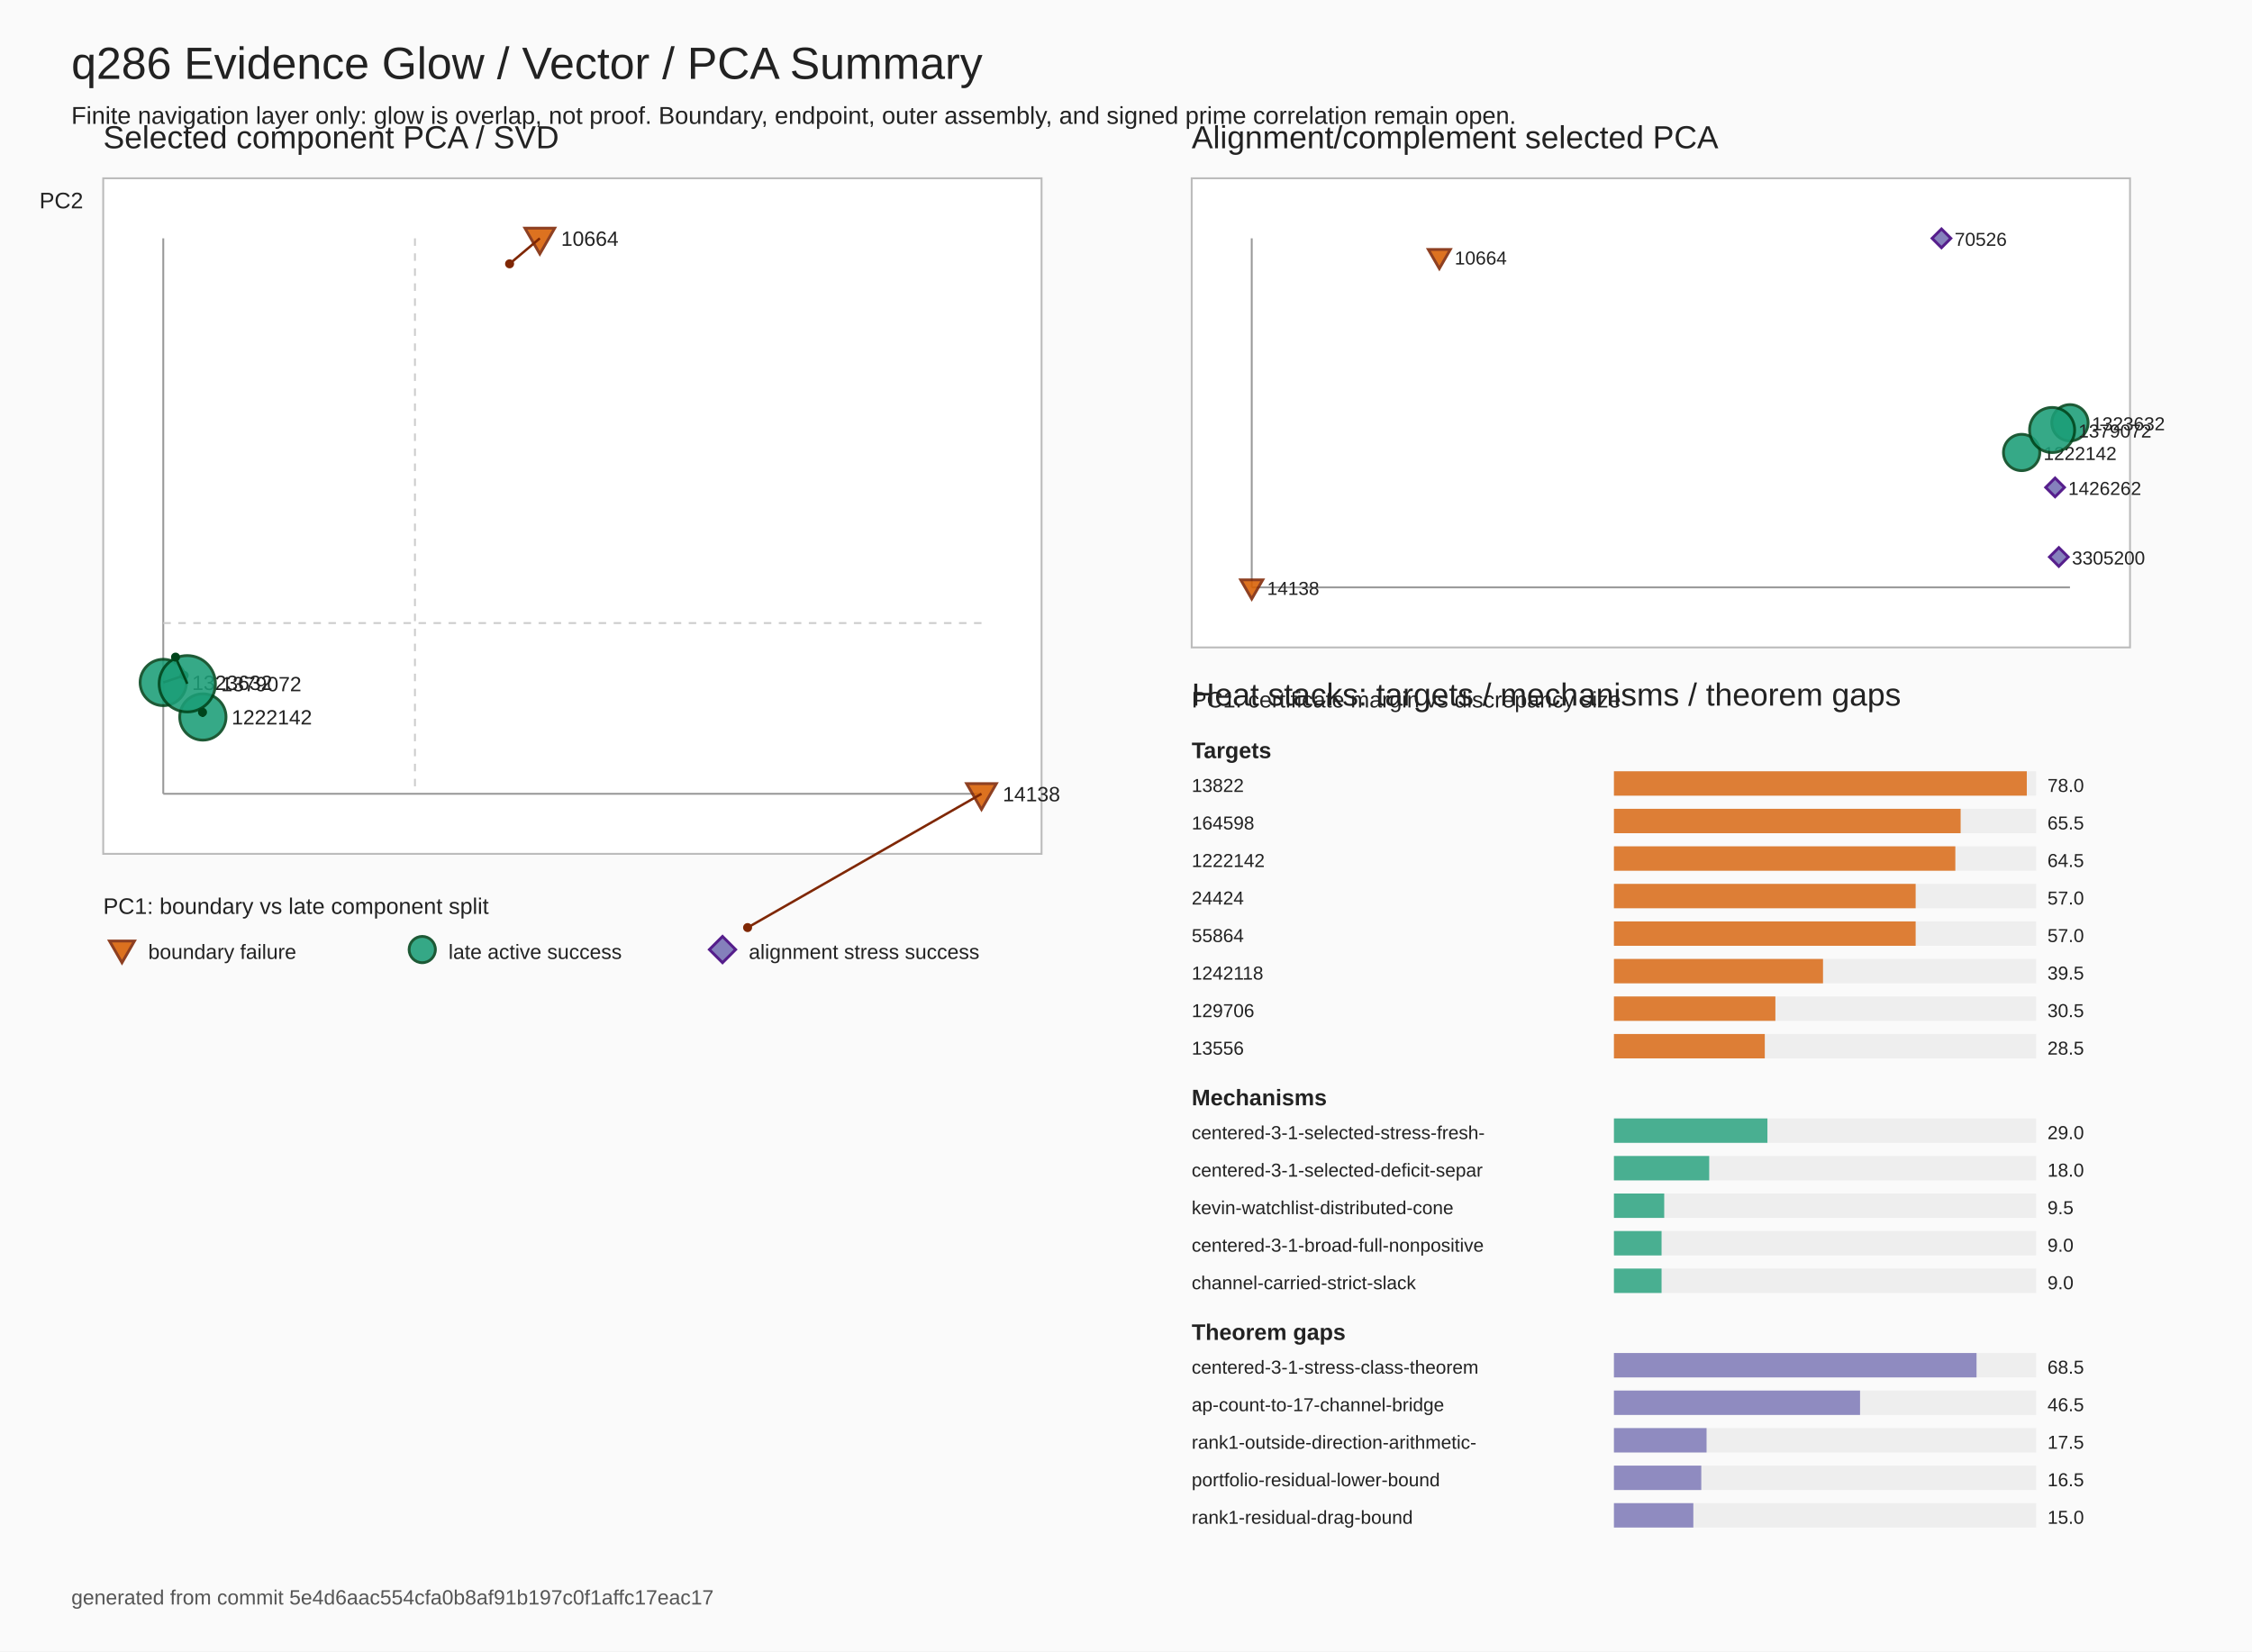
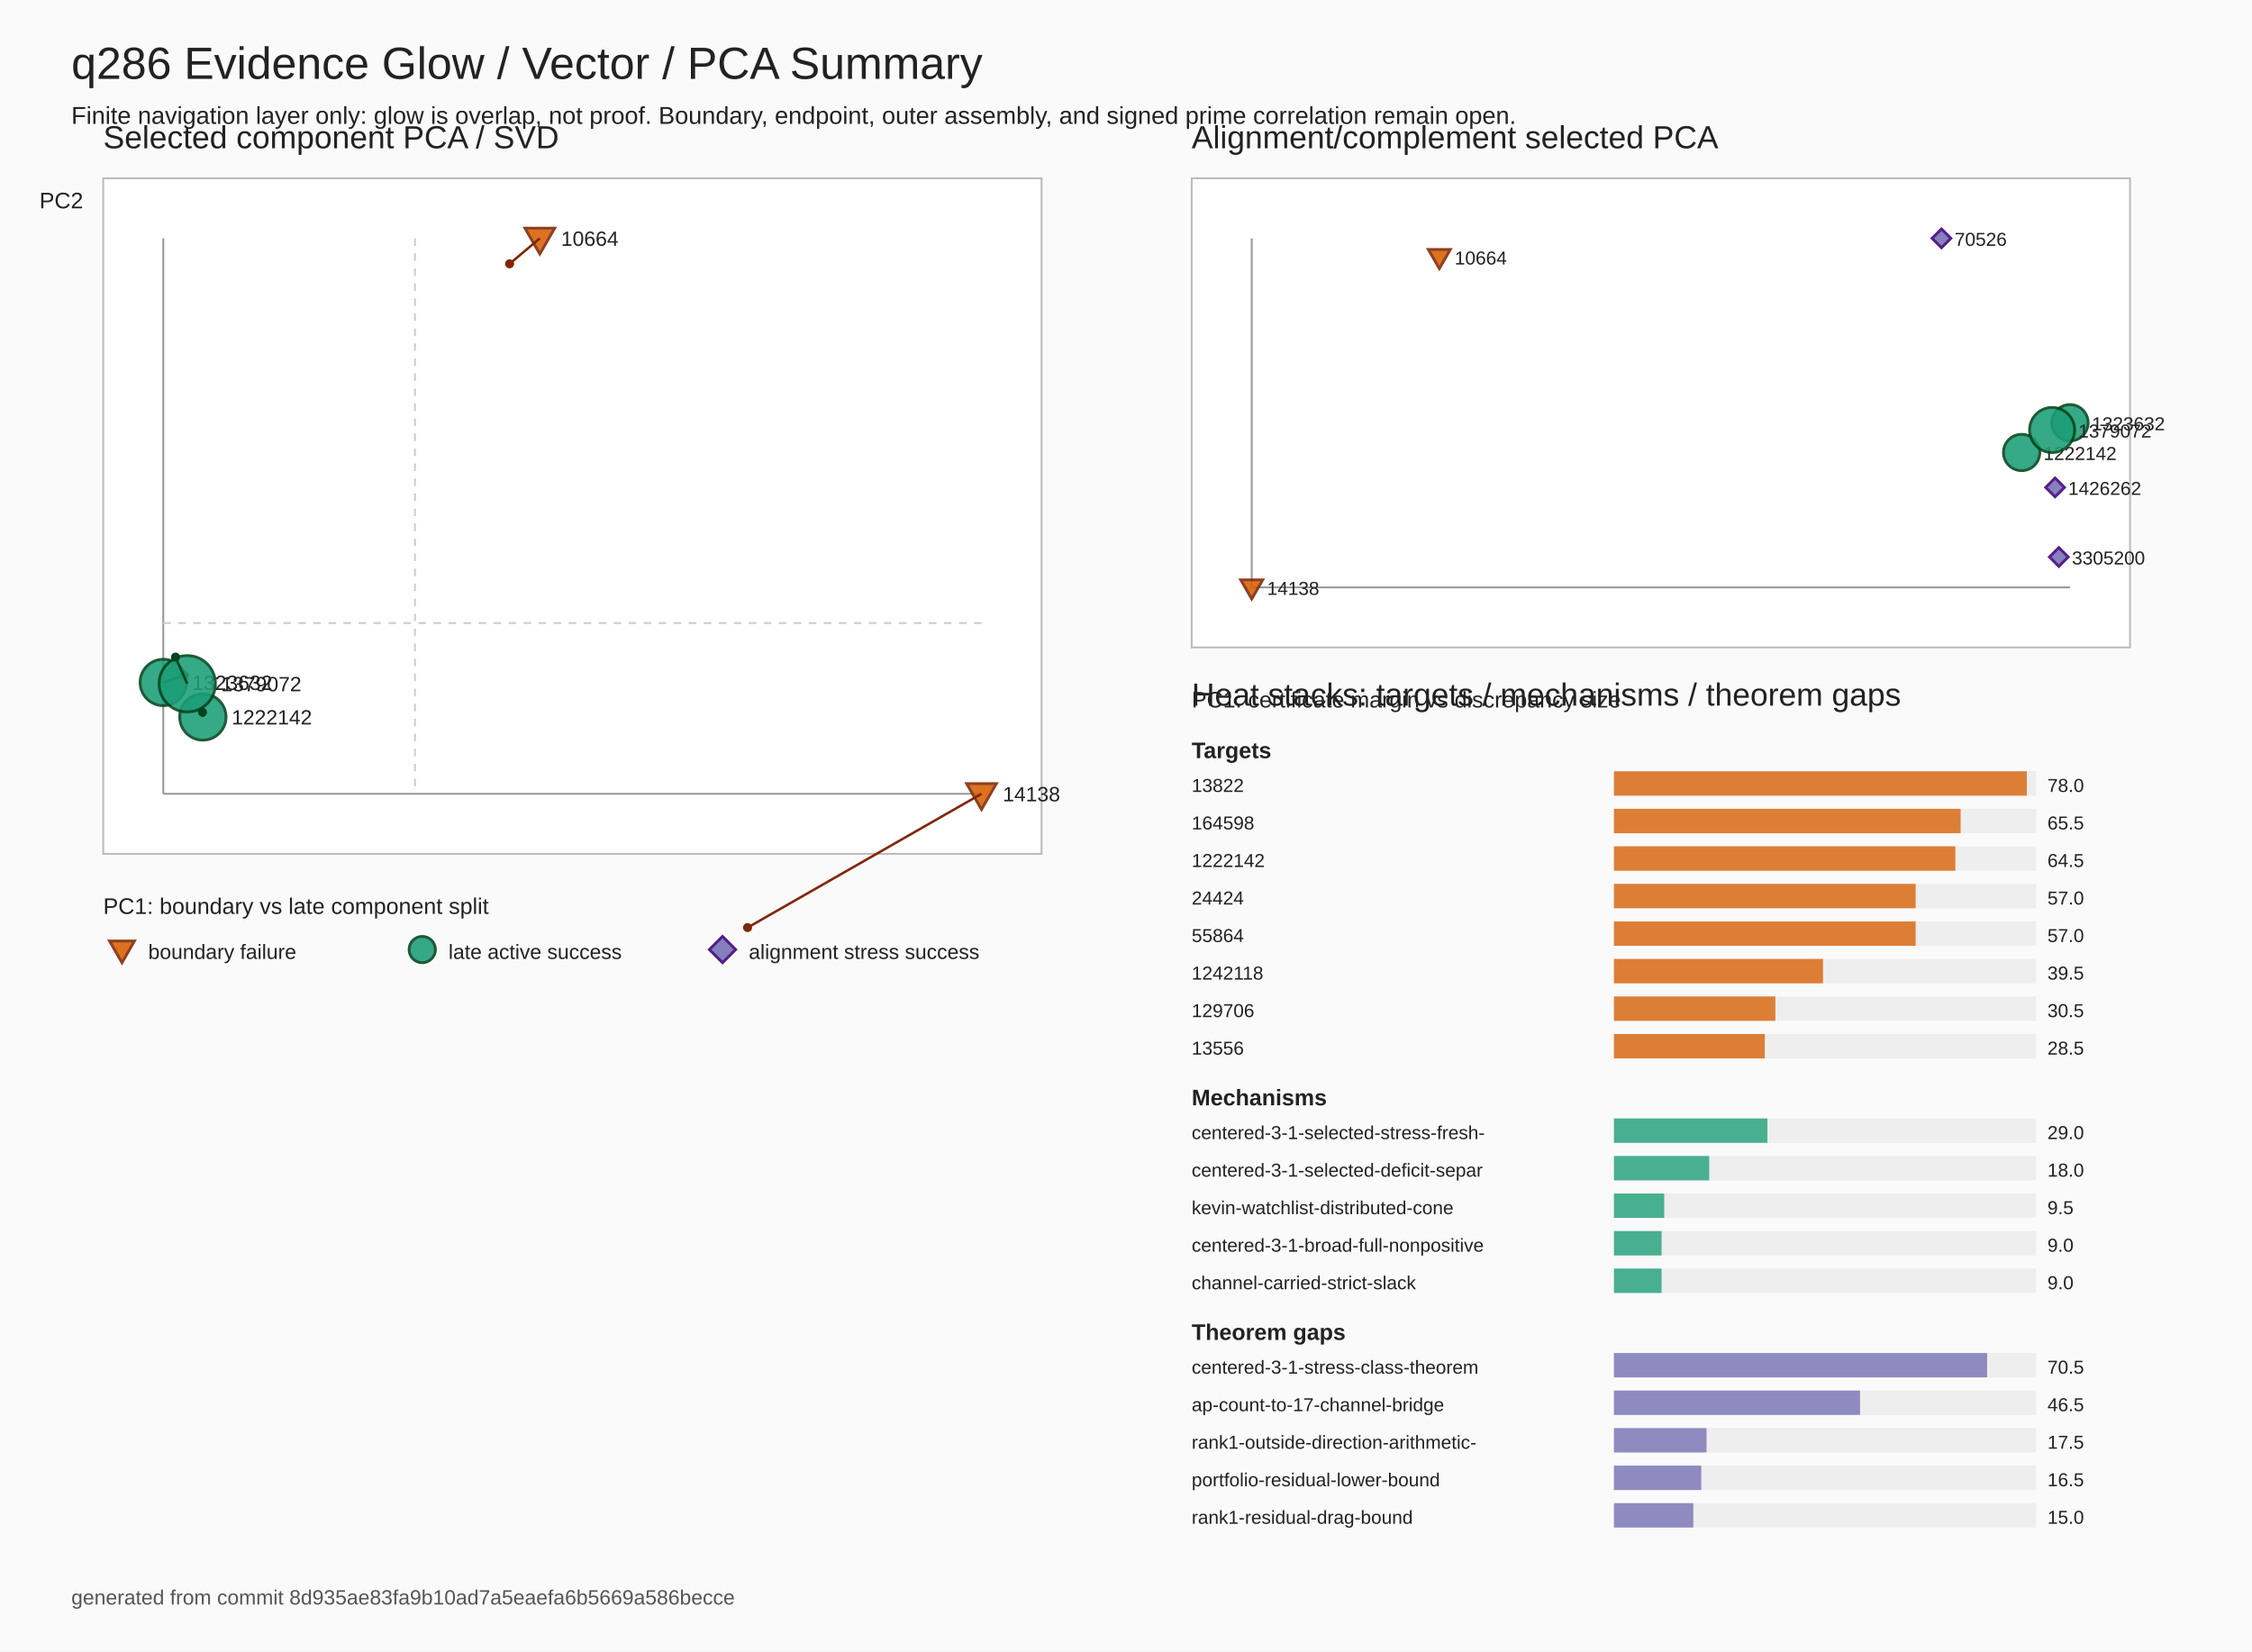
<svg xmlns="http://www.w3.org/2000/svg" width="1200" height="880" viewBox="0 0 1200 880" role="img" aria-labelledby="title desc">
  <rect x="0.00" y="0.00" width="1200.00" height="880.00" fill="#fafafa" stroke="none" opacity="1.0" />
  <text x="38.00" y="42.00" font-size="24" font-family="Arial, sans-serif" font-weight="500" text-anchor="start" fill="#222">q286 Evidence Glow / Vector / PCA Summary</text>
  <text x="38.00" y="66.00" font-size="13" font-family="Arial, sans-serif" font-weight="400" text-anchor="start" fill="#222">Finite navigation layer only: glow is overlap, not proof. Boundary, endpoint, outer assembly, and signed prime correlation remain open.</text>
-   <text x="38.00" y="855.00" font-size="11" font-family="Arial, sans-serif" font-weight="400" text-anchor="start" fill="#555">generated from commit 5e4d6aac554cfa0b8af91b197c0f1affc17eac17</text>
+   <text x="38.00" y="855.00" font-size="11" font-family="Arial, sans-serif" font-weight="400" text-anchor="start" fill="#555">generated from commit 8d935ae83fa9b10ad7a5eaefa6b5669a586becce</text>
  <rect x="55.00" y="95.00" width="500.00" height="360.00" fill="#ffffff" stroke="#bbbbbb" opacity="1.0" />
  <text x="55.00" y="79.00" font-size="17" font-family="Arial, sans-serif" font-weight="500" text-anchor="start" fill="#222">Selected component PCA / SVD</text>
  <text x="55.00" y="487.00" font-size="12" font-family="Arial, sans-serif" font-weight="400" text-anchor="start" fill="#222">PC1: boundary vs late component split</text>
  <text x="21.00" y="111.00" font-size="12" font-family="Arial, sans-serif" font-weight="400" text-anchor="start" fill="#222">PC2</text>
  <line x1="87.00" y1="423.00" x2="523.00" y2="423.00" stroke="#999" stroke-width="1" />
  <line x1="87.00" y1="127.00" x2="87.00" y2="423.00" stroke="#999" stroke-width="1" />
  <line x1="221.11" y1="127.00" x2="221.11" y2="423.00" stroke="#cccccc" stroke-width="1" stroke-dasharray="4 4" />
  <line x1="87.00" y1="332.02" x2="523.00" y2="332.02" stroke="#cccccc" stroke-width="1" stroke-dasharray="4 4" />
  <polygon points="287.65,135.33 279.73,121.58 295.57,121.58" fill="#d95f02" stroke="#7f2704" stroke-width="1.5" opacity="0.88" />
  <text x="298.98" y="131.00" font-size="11" font-family="Arial, sans-serif" font-weight="400" text-anchor="start" fill="#222">10664</text>
  <line x1="287.65" y1="127.00" x2="271.54" y2="140.59" stroke="#7f2704" stroke-width="1.3" />
  <circle cx="271.54" cy="140.59" r="2.4" fill="#7f2704" />
  <polygon points="523.00,431.33 515.08,417.58 530.92,417.58" fill="#d95f02" stroke="#7f2704" stroke-width="1.5" opacity="0.88" />
  <text x="534.33" y="427.00" font-size="11" font-family="Arial, sans-serif" font-weight="400" text-anchor="start" fill="#222">14138</text>
  <line x1="523.00" y1="423.00" x2="398.36" y2="494.29" stroke="#7f2704" stroke-width="1.3" />
  <circle cx="398.36" cy="494.29" r="2.4" fill="#7f2704" />
  <circle cx="108.10" cy="382.06" r="12.33" fill="#1b9e77" stroke="#00441b" stroke-width="1.5" opacity="0.88" />
  <text x="123.43" y="386.06" font-size="11" font-family="Arial, sans-serif" font-weight="400" text-anchor="start" fill="#222">1222142</text>
  <line x1="108.10" y1="382.06" x2="107.91" y2="379.54" stroke="#00441b" stroke-width="1.3" />
  <circle cx="107.91" cy="379.54" r="2.4" fill="#00441b" />
  <circle cx="87.00" cy="363.67" r="12.33" fill="#1b9e77" stroke="#00441b" stroke-width="1.5" opacity="0.88" />
  <text x="102.33" y="367.67" font-size="11" font-family="Arial, sans-serif" font-weight="400" text-anchor="start" fill="#222">1323632</text>
  <line x1="87.00" y1="363.67" x2="98.13" y2="359.93" stroke="#00441b" stroke-width="1.3" />
  <circle cx="98.13" cy="359.93" r="2.4" fill="#00441b" />
  <circle cx="99.79" cy="364.36" r="15.00" fill="#1b9e77" stroke="#00441b" stroke-width="1.5" opacity="0.88" />
  <text x="117.79" y="368.36" font-size="11" font-family="Arial, sans-serif" font-weight="400" text-anchor="start" fill="#222">1379072</text>
  <line x1="99.79" y1="364.36" x2="93.53" y2="350.16" stroke="#00441b" stroke-width="1.3" />
  <circle cx="93.53" cy="350.16" r="2.4" fill="#00441b" />
  <polygon points="65.00,513.00 58.35,501.45 71.65,501.45" fill="#d95f02" stroke="#7f2704" stroke-width="1.5" opacity="0.88" />
  <text x="79.00" y="511.00" font-size="11" font-family="Arial, sans-serif" font-weight="400" text-anchor="start" fill="#222">boundary failure</text>
  <circle cx="225.00" cy="506.00" r="7.00" fill="#1b9e77" stroke="#00441b" stroke-width="1.5" opacity="0.88" />
  <text x="239.00" y="511.00" font-size="11" font-family="Arial, sans-serif" font-weight="400" text-anchor="start" fill="#222">late active success</text>
  <polygon points="385.00,499.00 392.00,506.00 385.00,513.00 378.00,506.00" fill="#7570b3" stroke="#3f007d" stroke-width="1.5" opacity="0.88" />
  <text x="399.00" y="511.00" font-size="11" font-family="Arial, sans-serif" font-weight="400" text-anchor="start" fill="#222">alignment stress success</text>
  <rect x="635.00" y="95.00" width="500.00" height="250.00" fill="#ffffff" stroke="#bbbbbb" opacity="1.0" />
  <text x="635.00" y="79.00" font-size="17" font-family="Arial, sans-serif" font-weight="500" text-anchor="start" fill="#222">Alignment/complement selected PCA</text>
  <text x="635.00" y="377.00" font-size="12" font-family="Arial, sans-serif" font-weight="400" text-anchor="start" fill="#222">PC1: certificate margin vs discrepancy size</text>
  <line x1="667.00" y1="313.00" x2="1103.00" y2="313.00" stroke="#999" stroke-width="1" />
  <line x1="667.00" y1="127.00" x2="667.00" y2="313.00" stroke="#999" stroke-width="1" />
  <polygon points="766.97,143.12 761.11,132.95 772.82,132.95" fill="#d95f02" stroke="#7f2704" stroke-width="1.5" opacity="0.88" />
  <text x="775.13" y="140.95" font-size="10" font-family="Arial, sans-serif" font-weight="400" text-anchor="start" fill="#222">10664</text>
  <polygon points="667.00,319.17 661.14,308.99 672.86,308.99" fill="#d95f02" stroke="#7f2704" stroke-width="1.5" opacity="0.88" />
  <text x="675.17" y="317.00" font-size="10" font-family="Arial, sans-serif" font-weight="400" text-anchor="start" fill="#222">14138</text>
  <polygon points="1034.53,122.00 1039.53,127.00 1034.53,132.00 1029.53,127.00" fill="#7570b3" stroke="#3f007d" stroke-width="1.5" opacity="0.88" />
  <text x="1041.53" y="131.00" font-size="10" font-family="Arial, sans-serif" font-weight="400" text-anchor="start" fill="#222">70526</text>
  <circle cx="1077.24" cy="241.12" r="9.67" fill="#1b9e77" stroke="#00441b" stroke-width="1.5" opacity="0.88" />
  <text x="1088.91" y="245.12" font-size="10" font-family="Arial, sans-serif" font-weight="400" text-anchor="start" fill="#222">1222142</text>
  <circle cx="1103.00" cy="225.29" r="9.67" fill="#1b9e77" stroke="#00441b" stroke-width="1.5" opacity="0.88" />
  <text x="1114.67" y="229.29" font-size="10" font-family="Arial, sans-serif" font-weight="400" text-anchor="start" fill="#222">1323632</text>
  <circle cx="1093.49" cy="229.14" r="12.00" fill="#1b9e77" stroke="#00441b" stroke-width="1.5" opacity="0.88" />
  <text x="1107.49" y="233.14" font-size="10" font-family="Arial, sans-serif" font-weight="400" text-anchor="start" fill="#222">1379072</text>
  <polygon points="1095.07,254.73 1100.07,259.73 1095.07,264.73 1090.07,259.73" fill="#7570b3" stroke="#3f007d" stroke-width="1.5" opacity="0.88" />
  <text x="1102.07" y="263.73" font-size="10" font-family="Arial, sans-serif" font-weight="400" text-anchor="start" fill="#222">1426262</text>
  <polygon points="1097.07,291.80 1102.07,296.80 1097.07,301.80 1092.07,296.80" fill="#7570b3" stroke="#3f007d" stroke-width="1.5" opacity="0.88" />
  <text x="1104.07" y="300.80" font-size="10" font-family="Arial, sans-serif" font-weight="400" text-anchor="start" fill="#222">3305200</text>
  <text x="635.00" y="376.00" font-size="17" font-family="Arial, sans-serif" font-weight="500" text-anchor="start" fill="#222">Heat stacks: targets / mechanisms / theorem gaps</text>
  <text x="635.00" y="404.00" font-size="12" font-family="Arial, sans-serif" font-weight="600" text-anchor="start" fill="#222">Targets</text>
  <text x="635.00" y="422.00" font-size="10" font-family="Arial, sans-serif" font-weight="400" text-anchor="start" fill="#222">13822</text>
  <rect x="860.00" y="411.00" width="225.00" height="13.00" fill="#eeeeee" stroke="none" opacity="1.0" />
  <rect x="860.00" y="411.00" width="220.00" height="13.00" fill="#d95f02" stroke="none" opacity="0.78" />
  <text x="1091.00" y="422.00" font-size="10" font-family="Arial, sans-serif" font-weight="400" text-anchor="start" fill="#222">78.0</text>
  <text x="635.00" y="442.00" font-size="10" font-family="Arial, sans-serif" font-weight="400" text-anchor="start" fill="#222">164598</text>
  <rect x="860.00" y="431.00" width="225.00" height="13.00" fill="#eeeeee" stroke="none" opacity="1.0" />
  <rect x="860.00" y="431.00" width="184.74" height="13.00" fill="#d95f02" stroke="none" opacity="0.78" />
  <text x="1091.00" y="442.00" font-size="10" font-family="Arial, sans-serif" font-weight="400" text-anchor="start" fill="#222">65.5</text>
  <text x="635.00" y="462.00" font-size="10" font-family="Arial, sans-serif" font-weight="400" text-anchor="start" fill="#222">1222142</text>
  <rect x="860.00" y="451.00" width="225.00" height="13.00" fill="#eeeeee" stroke="none" opacity="1.0" />
  <rect x="860.00" y="451.00" width="181.92" height="13.00" fill="#d95f02" stroke="none" opacity="0.78" />
  <text x="1091.00" y="462.00" font-size="10" font-family="Arial, sans-serif" font-weight="400" text-anchor="start" fill="#222">64.5</text>
  <text x="635.00" y="482.00" font-size="10" font-family="Arial, sans-serif" font-weight="400" text-anchor="start" fill="#222">24424</text>
  <rect x="860.00" y="471.00" width="225.00" height="13.00" fill="#eeeeee" stroke="none" opacity="1.0" />
  <rect x="860.00" y="471.00" width="160.77" height="13.00" fill="#d95f02" stroke="none" opacity="0.78" />
  <text x="1091.00" y="482.00" font-size="10" font-family="Arial, sans-serif" font-weight="400" text-anchor="start" fill="#222">57.0</text>
  <text x="635.00" y="502.00" font-size="10" font-family="Arial, sans-serif" font-weight="400" text-anchor="start" fill="#222">55864</text>
  <rect x="860.00" y="491.00" width="225.00" height="13.00" fill="#eeeeee" stroke="none" opacity="1.0" />
  <rect x="860.00" y="491.00" width="160.77" height="13.00" fill="#d95f02" stroke="none" opacity="0.78" />
  <text x="1091.00" y="502.00" font-size="10" font-family="Arial, sans-serif" font-weight="400" text-anchor="start" fill="#222">57.0</text>
  <text x="635.00" y="522.00" font-size="10" font-family="Arial, sans-serif" font-weight="400" text-anchor="start" fill="#222">1242118</text>
  <rect x="860.00" y="511.00" width="225.00" height="13.00" fill="#eeeeee" stroke="none" opacity="1.0" />
  <rect x="860.00" y="511.00" width="111.41" height="13.00" fill="#d95f02" stroke="none" opacity="0.78" />
  <text x="1091.00" y="522.00" font-size="10" font-family="Arial, sans-serif" font-weight="400" text-anchor="start" fill="#222">39.5</text>
  <text x="635.00" y="542.00" font-size="10" font-family="Arial, sans-serif" font-weight="400" text-anchor="start" fill="#222">129706</text>
  <rect x="860.00" y="531.00" width="225.00" height="13.00" fill="#eeeeee" stroke="none" opacity="1.0" />
  <rect x="860.00" y="531.00" width="86.03" height="13.00" fill="#d95f02" stroke="none" opacity="0.78" />
  <text x="1091.00" y="542.00" font-size="10" font-family="Arial, sans-serif" font-weight="400" text-anchor="start" fill="#222">30.5</text>
  <text x="635.00" y="562.00" font-size="10" font-family="Arial, sans-serif" font-weight="400" text-anchor="start" fill="#222">13556</text>
  <rect x="860.00" y="551.00" width="225.00" height="13.00" fill="#eeeeee" stroke="none" opacity="1.0" />
  <rect x="860.00" y="551.00" width="80.38" height="13.00" fill="#d95f02" stroke="none" opacity="0.78" />
  <text x="1091.00" y="562.00" font-size="10" font-family="Arial, sans-serif" font-weight="400" text-anchor="start" fill="#222">28.5</text>
  <text x="635.00" y="589.00" font-size="12" font-family="Arial, sans-serif" font-weight="600" text-anchor="start" fill="#222">Mechanisms</text>
  <text x="635.00" y="607.00" font-size="10" font-family="Arial, sans-serif" font-weight="400" text-anchor="start" fill="#222">centered-3-1-selected-stress-fresh-</text>
  <rect x="860.00" y="596.00" width="225.00" height="13.00" fill="#eeeeee" stroke="none" opacity="1.0" />
  <rect x="860.00" y="596.00" width="81.79" height="13.00" fill="#1b9e77" stroke="none" opacity="0.78" />
  <text x="1091.00" y="607.00" font-size="10" font-family="Arial, sans-serif" font-weight="400" text-anchor="start" fill="#222">29.0</text>
  <text x="635.00" y="627.00" font-size="10" font-family="Arial, sans-serif" font-weight="400" text-anchor="start" fill="#222">centered-3-1-selected-deficit-separ</text>
  <rect x="860.00" y="616.00" width="225.00" height="13.00" fill="#eeeeee" stroke="none" opacity="1.0" />
  <rect x="860.00" y="616.00" width="50.77" height="13.00" fill="#1b9e77" stroke="none" opacity="0.78" />
  <text x="1091.00" y="627.00" font-size="10" font-family="Arial, sans-serif" font-weight="400" text-anchor="start" fill="#222">18.0</text>
  <text x="635.00" y="647.00" font-size="10" font-family="Arial, sans-serif" font-weight="400" text-anchor="start" fill="#222">kevin-watchlist-distributed-cone</text>
  <rect x="860.00" y="636.00" width="225.00" height="13.00" fill="#eeeeee" stroke="none" opacity="1.0" />
  <rect x="860.00" y="636.00" width="26.79" height="13.00" fill="#1b9e77" stroke="none" opacity="0.78" />
  <text x="1091.00" y="647.00" font-size="10" font-family="Arial, sans-serif" font-weight="400" text-anchor="start" fill="#222">9.5</text>
  <text x="635.00" y="667.00" font-size="10" font-family="Arial, sans-serif" font-weight="400" text-anchor="start" fill="#222">centered-3-1-broad-full-nonpositive</text>
  <rect x="860.00" y="656.00" width="225.00" height="13.00" fill="#eeeeee" stroke="none" opacity="1.0" />
  <rect x="860.00" y="656.00" width="25.38" height="13.00" fill="#1b9e77" stroke="none" opacity="0.78" />
  <text x="1091.00" y="667.00" font-size="10" font-family="Arial, sans-serif" font-weight="400" text-anchor="start" fill="#222">9.0</text>
  <text x="635.00" y="687.00" font-size="10" font-family="Arial, sans-serif" font-weight="400" text-anchor="start" fill="#222">channel-carried-strict-slack</text>
  <rect x="860.00" y="676.00" width="225.00" height="13.00" fill="#eeeeee" stroke="none" opacity="1.0" />
  <rect x="860.00" y="676.00" width="25.38" height="13.00" fill="#1b9e77" stroke="none" opacity="0.78" />
  <text x="1091.00" y="687.00" font-size="10" font-family="Arial, sans-serif" font-weight="400" text-anchor="start" fill="#222">9.0</text>
  <text x="635.00" y="714.00" font-size="12" font-family="Arial, sans-serif" font-weight="600" text-anchor="start" fill="#222">Theorem gaps</text>
  <text x="635.00" y="732.00" font-size="10" font-family="Arial, sans-serif" font-weight="400" text-anchor="start" fill="#222">centered-3-1-stress-class-theorem</text>
  <rect x="860.00" y="721.00" width="225.00" height="13.00" fill="#eeeeee" stroke="none" opacity="1.0" />
-   <rect x="860.00" y="721.00" width="193.21" height="13.00" fill="#7570b3" stroke="none" opacity="0.78" />
-   <text x="1091.00" y="732.00" font-size="10" font-family="Arial, sans-serif" font-weight="400" text-anchor="start" fill="#222">68.5</text>
+   <rect x="860.00" y="721.00" width="198.85" height="13.00" fill="#7570b3" stroke="none" opacity="0.78" />
+   <text x="1091.00" y="732.00" font-size="10" font-family="Arial, sans-serif" font-weight="400" text-anchor="start" fill="#222">70.5</text>
  <text x="635.00" y="752.00" font-size="10" font-family="Arial, sans-serif" font-weight="400" text-anchor="start" fill="#222">ap-count-to-17-channel-bridge</text>
  <rect x="860.00" y="741.00" width="225.00" height="13.00" fill="#eeeeee" stroke="none" opacity="1.0" />
  <rect x="860.00" y="741.00" width="131.15" height="13.00" fill="#7570b3" stroke="none" opacity="0.78" />
  <text x="1091.00" y="752.00" font-size="10" font-family="Arial, sans-serif" font-weight="400" text-anchor="start" fill="#222">46.5</text>
  <text x="635.00" y="772.00" font-size="10" font-family="Arial, sans-serif" font-weight="400" text-anchor="start" fill="#222">rank1-outside-direction-arithmetic-</text>
  <rect x="860.00" y="761.00" width="225.00" height="13.00" fill="#eeeeee" stroke="none" opacity="1.0" />
  <rect x="860.00" y="761.00" width="49.36" height="13.00" fill="#7570b3" stroke="none" opacity="0.78" />
  <text x="1091.00" y="772.00" font-size="10" font-family="Arial, sans-serif" font-weight="400" text-anchor="start" fill="#222">17.5</text>
  <text x="635.00" y="792.00" font-size="10" font-family="Arial, sans-serif" font-weight="400" text-anchor="start" fill="#222">portfolio-residual-lower-bound</text>
  <rect x="860.00" y="781.00" width="225.00" height="13.00" fill="#eeeeee" stroke="none" opacity="1.0" />
  <rect x="860.00" y="781.00" width="46.54" height="13.00" fill="#7570b3" stroke="none" opacity="0.78" />
  <text x="1091.00" y="792.00" font-size="10" font-family="Arial, sans-serif" font-weight="400" text-anchor="start" fill="#222">16.5</text>
  <text x="635.00" y="812.00" font-size="10" font-family="Arial, sans-serif" font-weight="400" text-anchor="start" fill="#222">rank1-residual-drag-bound</text>
  <rect x="860.00" y="801.00" width="225.00" height="13.00" fill="#eeeeee" stroke="none" opacity="1.0" />
  <rect x="860.00" y="801.00" width="42.31" height="13.00" fill="#7570b3" stroke="none" opacity="0.78" />
  <text x="1091.00" y="812.00" font-size="10" font-family="Arial, sans-serif" font-weight="400" text-anchor="start" fill="#222">15.0</text>
</svg>
